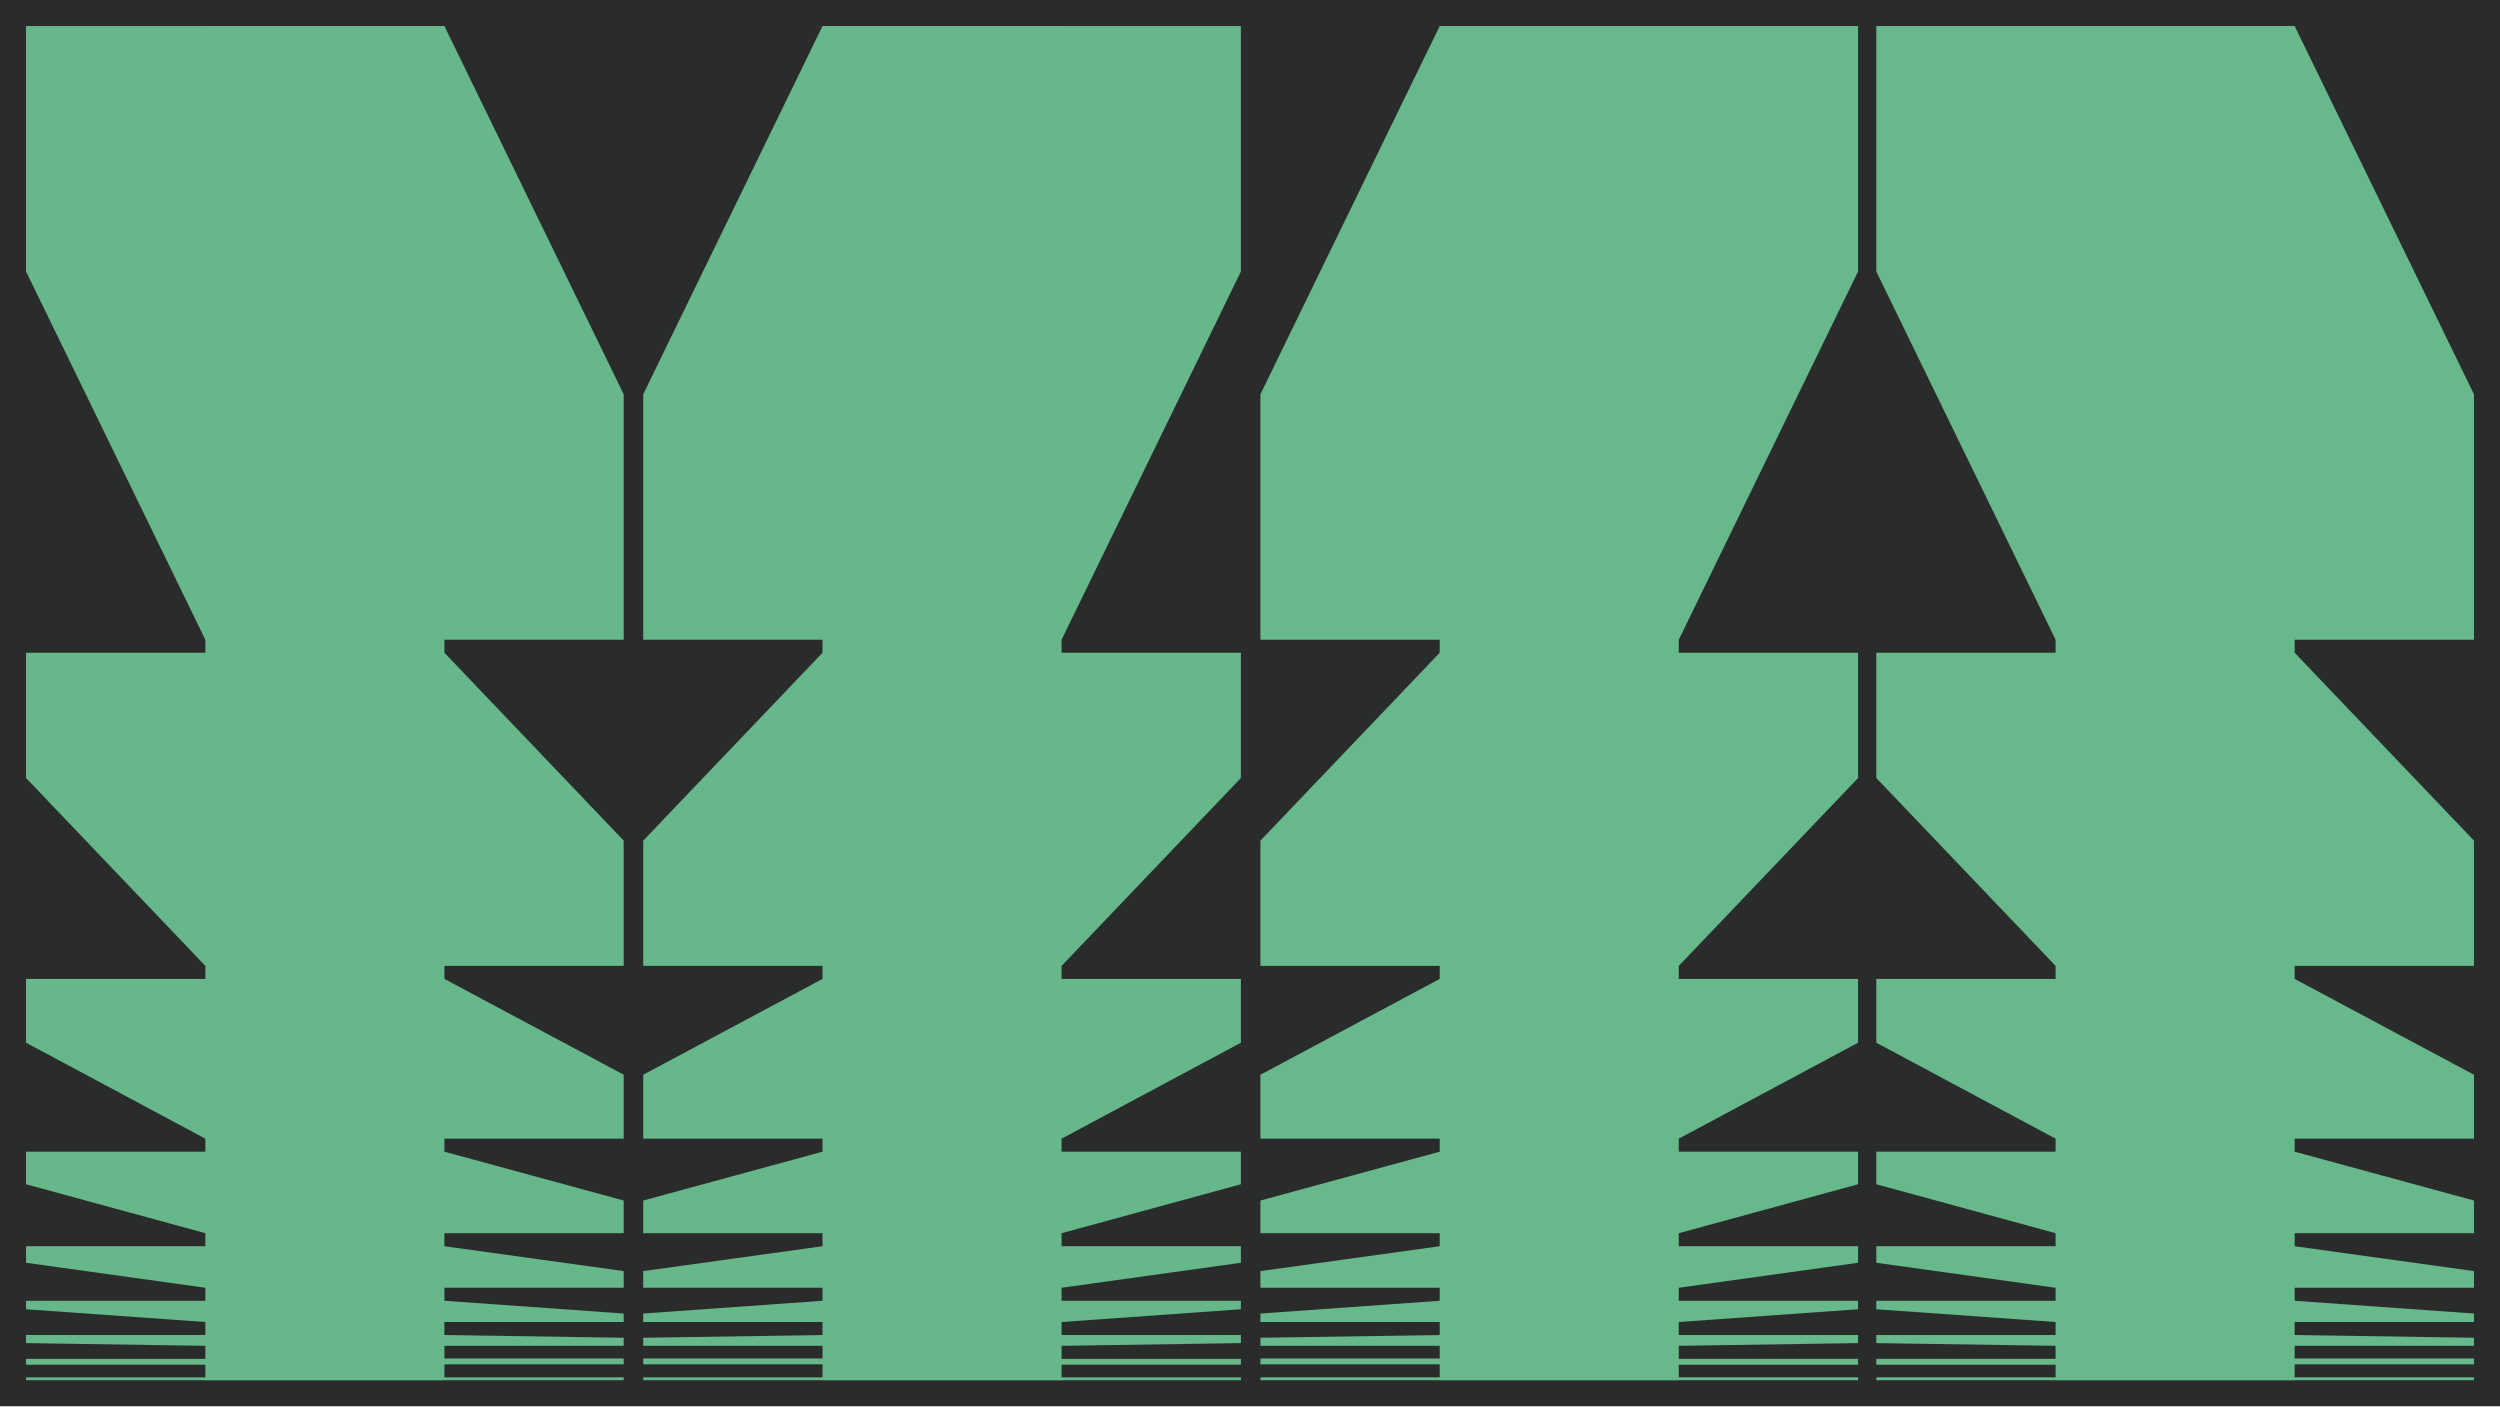
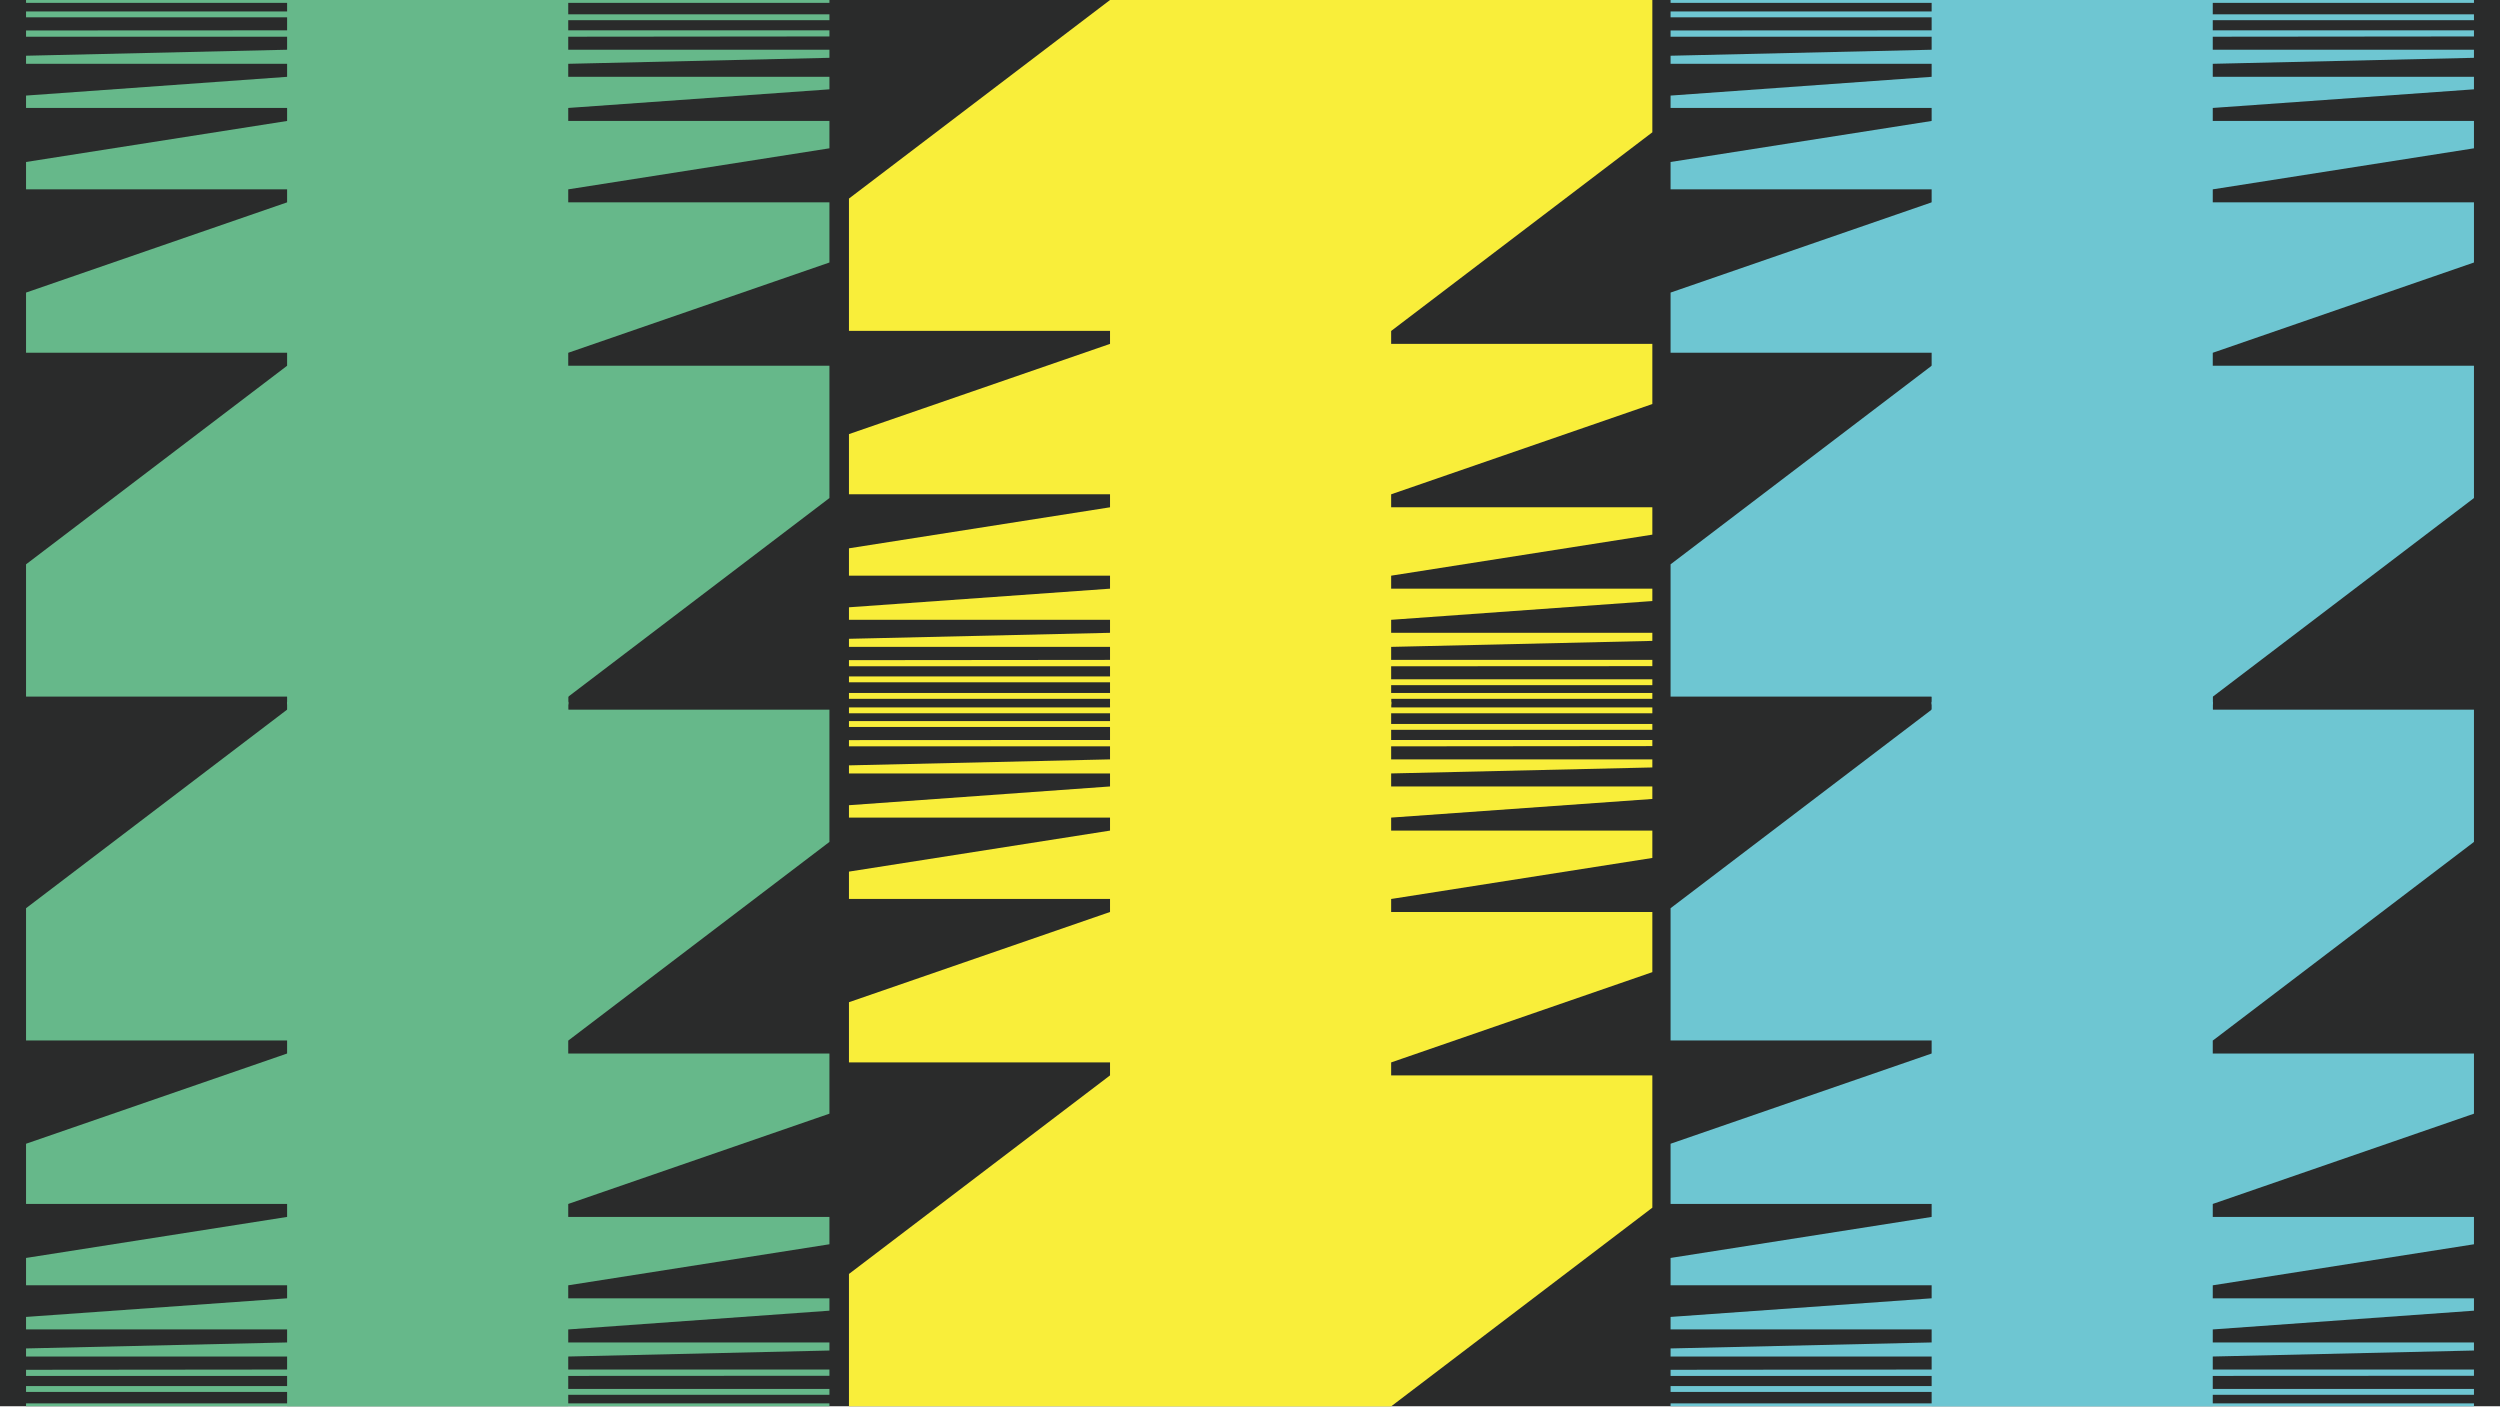
<svg xmlns="http://www.w3.org/2000/svg" id="Layer_1" version="1.1" viewBox="0 0 1920 1080">
  <defs>
    <style>
      .st0 {
+         fill: #f9ee3a;
+       }
+ 
+       .st1 {
        fill: #66b88a;
      }

-       .st1 {
+       .st2 {
        fill: #2a2b2b;
      }

-       .st2 {
-         fill: #67b98b;
+       .st3 {
+         fill: #6ec6d2;
      }
    </style>
  </defs>
-   <rect class="st1" width="1920" height="1080" />
+   <rect class="st2" width="1920" height="1080" />
  <g>
-     <rect class="st0" x="157.7" y="20" width="183.6" height="1040" />
+     <polygon class="st1" points="436.5 547 220.5 547 220.5 539 436.5 539 436.5 547" />
+     <polygon class="st1" points="436.5 541 220.5 541 220.5 533 436.5 533 436.5 541" />
    <g>
-       <polygon class="st0" points="341.3 20 479 302.8 479 491.3 341.3 491.3 249.5 491.3 249.5 20 341.3 20" />
-       <polygon class="st0" points="341.3 501.3 479 645.6 479 741.8 341.3 741.8 249.5 741.8 249.5 501.3 341.3 501.3" />
-       <polygon class="st0" points="341.3 751.8 479 825.4 479 874.5 341.3 874.5 249.5 874.5 249.5 751.8 341.3 751.8" />
-       <polygon class="st0" points="341.3 884.5 479 922 479 947.1 341.3 947.1 249.5 947.1 249.5 884.5 341.3 884.5" />
-       <polygon class="st0" points="341.3 957.1 479 976.2 479 989 341.3 989 249.5 989 249.5 957.1 341.3 957.1" />
-       <polygon class="st0" points="341.3 999 479 1008.8 479 1015.3 341.3 1015.3 249.5 1015.3 249.5 999 341.3 999" />
-       <polygon class="st0" points="341.3 1025.3 479 1027.4 479 1033.6 341.3 1033.6 249.5 1033.6 249.5 1025.3 341.3 1025.3" />
-       <polygon class="st0" points="249.5 1043.3 479 1043.3 479 1047.8 249.5 1047.8 249.5 1043.3" />
-       <polygon class="st0" points="249.5 1057.8 479 1057.8 479 1060 249.5 1060 249.5 1057.8" />
+       <rect class="st1" x="220.5" width="215.9" height="535" />
+       <g>
+         <polygon class="st1" points="220.5 280.9 20 433.4 20 535 220.5 535 328.5 535 328.5 280.9 220.5 280.9" />
+         <polygon class="st1" points="220.5 155.4 20 224.7 20 270.9 220.5 270.9 328.5 270.9 328.5 155.4 220.5 155.4" />
+         <polygon class="st1" points="220.5 92.9 20 124.4 20 145.4 220.5 145.4 328.5 145.4 328.5 92.9 220.5 92.9" />
+         <polygon class="st1" points="220.5 59 20 73.4 20 82.9 220.5 82.9 328.5 82.9 328.5 59 220.5 59" />
+         <polygon class="st1" points="220.5 38.2 20 42.8 20 49 220.5 49 328.5 49 328.5 38.2 220.5 38.2" />
+         <polygon class="st1" points="220.5 23.3 20 23.4 20 28.2 220.5 28.2 328.5 28.2 328.5 23.3 220.5 23.3" />
+         <polygon class="st1" points="328.5 13.3 20 13.3 20 8.8 328.5 8.8 328.5 13.3" />
+         <polygon class="st1" points="328.5 2.2 20 2.2 20 0 328.5 0 328.5 2.2" />
+       </g>
+       <g>
+         <polygon class="st1" points="436.5 535 637 382.5 637 280.9 436.5 280.9 328.5 280.9 328.5 535 436.5 535" />
+         <polygon class="st1" points="436.5 270.9 637 201.6 637 155.4 436.5 155.4 328.5 155.4 328.5 270.9 436.5 270.9" />
+         <polygon class="st1" points="436.5 145.4 637 113.9 637 92.9 436.5 92.9 328.5 92.9 328.5 145.4 436.5 145.4" />
+         <polygon class="st1" points="436.5 82.9 637 68.6 637 59 436.5 59 328.5 59 328.5 82.9 436.5 82.9" />
+         <polygon class="st1" points="436.5 49 637 44.4 637 38.2 436.5 38.2 328.5 38.2 328.5 49 436.5 49" />
+         <polygon class="st1" points="436.5 28.2 637 28 637 23.3 436.5 23.3 328.5 23.3 328.5 28.2 436.5 28.2" />
+         <polygon class="st1" points="328.5 11 637 11 637 15.5 328.5 15.5 328.5 11" />
+         <polygon class="st1" points="328.5 0 637 0 637 2.2 328.5 2.2 328.5 0" />
+       </g>
    </g>
    <g>
-       <polygon class="st0" points="157.7 491.3 20 208.5 20 20 157.7 20 249.5 20 249.5 491.3 157.7 491.3" />
-       <polygon class="st0" points="157.7 741.8 20 597.5 20 501.3 157.7 501.3 249.5 501.3 249.5 741.8 157.7 741.8" />
-       <polygon class="st0" points="157.7 874.5 20 800.8 20 751.8 157.7 751.8 249.5 751.8 249.5 874.5 157.7 874.5" />
-       <polygon class="st0" points="157.7 947.1 20 909.5 20 884.5 157.7 884.5 249.5 884.5 249.5 947.1 157.7 947.1" />
-       <polygon class="st0" points="157.7 989 20 969.8 20 957.1 157.7 957.1 249.5 957.1 249.5 989 157.7 989" />
-       <polygon class="st0" points="157.7 1015.3 20 1005.5 20 999 157.7 999 249.5 999 249.5 1015.3 157.7 1015.3" />
-       <polygon class="st0" points="157.7 1033.6 20 1031.5 20 1025.3 157.7 1025.3 249.5 1025.3 249.5 1033.6 157.7 1033.6" />
-       <polygon class="st0" points="249.5 1048.1 20 1048.1 20 1043.6 249.5 1043.6 249.5 1048.1" />
-       <polygon class="st0" points="249.5 1060 20 1060 20 1057.8 249.5 1057.8 249.5 1060" />
+       <rect class="st1" x="220.5" y="545" width="215.9" height="535" />
+       <g>
+         <polygon class="st1" points="436.5 799.1 637 646.6 637 545 436.5 545 328.5 545 328.5 799.1 436.5 799.1" />
+         <polygon class="st1" points="436.5 924.6 637 855.3 637 809.1 436.5 809.1 328.5 809.1 328.5 924.6 436.5 924.6" />
+         <polygon class="st1" points="436.5 987.1 637 955.6 637 934.6 436.5 934.6 328.5 934.6 328.5 987.1 436.5 987.1" />
+         <polygon class="st1" points="436.5 1021 637 1006.6 637 997.1 436.5 997.1 328.5 997.1 328.5 1021 436.5 1021" />
+         <polygon class="st1" points="436.5 1041.8 637 1037.2 637 1031 436.5 1031 328.5 1031 328.5 1041.8 436.5 1041.8" />
+         <polygon class="st1" points="436.5 1056.7 637 1056.6 637 1051.8 436.5 1051.8 328.5 1051.8 328.5 1056.7 436.5 1056.7" />
+         <polygon class="st1" points="328.5 1066.7 637 1066.7 637 1071.2 328.5 1071.2 328.5 1066.7" />
+         <polygon class="st1" points="328.5 1077.8 637 1077.8 637 1080 328.5 1080 328.5 1077.8" />
+       </g>
+       <g>
+         <polygon class="st1" points="220.5 545 20 697.5 20 799.1 220.5 799.1 328.5 799.1 328.5 545 220.5 545" />
+         <polygon class="st1" points="220.5 809.1 20 878.4 20 924.6 220.5 924.6 328.5 924.6 328.5 809.1 220.5 809.1" />
+         <polygon class="st1" points="220.5 934.6 20 966.1 20 987.1 220.5 987.1 328.5 987.1 328.5 934.6 220.5 934.6" />
+         <polygon class="st1" points="220.5 997.1 20 1011.4 20 1021 220.5 1021 328.5 1021 328.5 997.1 220.5 997.1" />
+         <polygon class="st1" points="220.5 1031 20 1035.6 20 1041.8 220.5 1041.8 328.5 1041.8 328.5 1031 220.5 1031" />
+         <polygon class="st1" points="220.5 1051.8 20 1052 20 1056.7 220.5 1056.7 328.5 1056.7 328.5 1051.8 220.5 1051.8" />
+         <polygon class="st1" points="328.5 1069 20 1069 20 1064.5 328.5 1064.5 328.5 1069" />
+         <polygon class="st1" points="328.5 1080 20 1080 20 1077.8 328.5 1077.8 328.5 1080" />
+       </g>
    </g>
  </g>
  <g>
-     <rect class="st0" x="631.7" y="20" width="183.6" height="1040" />
+     <polygon class="st0" points="1068.5 533 852.5 533 852.5 541 1068.5 541 1068.5 533" />
+     <polygon class="st0" points="1068.5 539 852.5 539 852.5 547 1068.5 547 1068.5 539" />
    <g>
-       <polygon class="st0" points="723.5 1060 494 1060 494 1057.8 723.5 1057.8 723.5 1060" />
-       <polygon class="st0" points="723.5 1047.8 494 1047.8 494 1043.3 723.5 1043.3 723.5 1047.8" />
-       <polygon class="st0" points="631.7 1025.3 494 1027.4 494 1033.6 631.7 1033.6 723.5 1033.6 723.5 1025.3 631.7 1025.3" />
-       <polygon class="st0" points="631.7 999 494 1008.8 494 1015.3 631.7 1015.3 723.5 1015.3 723.5 999 631.7 999" />
-       <polygon class="st0" points="631.7 957.1 494 976.2 494 989 631.7 989 723.5 989 723.5 957.1 631.7 957.1" />
-       <polygon class="st0" points="631.7 884.5 494 922 494 947.1 631.7 947.1 723.5 947.1 723.5 884.5 631.7 884.5" />
-       <polygon class="st0" points="631.7 751.8 494 825.4 494 874.5 631.7 874.5 723.5 874.5 723.5 751.8 631.7 751.8" />
-       <polygon class="st0" points="631.7 501.3 494 645.6 494 741.8 631.7 741.8 723.5 741.8 723.5 501.3 631.7 501.3" />
-       <polygon class="st0" points="631.7 20 494 302.8 494 491.3 631.7 491.3 723.5 491.3 723.5 20 631.7 20" />
+       <rect class="st0" x="852.5" width="215.9" height="535" />
+       <g>
+         <polygon class="st0" points="1068.5 254.1 1269 101.6 1269 0 1068.5 0 960.5 0 960.5 254.1 1068.5 254.1" />
+         <polygon class="st0" points="1068.5 379.6 1269 310.3 1269 264.1 1068.5 264.1 960.5 264.1 960.5 379.6 1068.5 379.6" />
+         <polygon class="st0" points="1068.5 442.1 1269 410.6 1269 389.6 1068.5 389.6 960.5 389.6 960.5 442.1 1068.5 442.1" />
+         <polygon class="st0" points="1068.5 476 1269 461.6 1269 452.1 1068.5 452.1 960.5 452.1 960.5 476 1068.5 476" />
+         <polygon class="st0" points="1068.5 496.8 1269 492.2 1269 486 1068.5 486 960.5 486 960.5 496.8 1068.5 496.8" />
+         <polygon class="st0" points="1068.5 511.7 1269 511.6 1269 506.8 1068.5 506.8 960.5 506.8 960.5 511.7 1068.5 511.7" />
+         <polygon class="st0" points="960.5 521.7 1269 521.7 1269 526.2 960.5 526.2 960.5 521.7" />
+         <polygon class="st0" points="960.5 532.2 1269 532.2 1269 536.7 960.5 536.7 960.5 532.2" />
+       </g>
+       <g>
+         <polygon class="st0" points="852.5 0 652 152.5 652 254.1 852.5 254.1 960.5 254.1 960.5 0 852.5 0" />
+         <polygon class="st0" points="852.5 264.1 652 333.4 652 379.6 852.5 379.6 960.5 379.6 960.5 264.1 852.5 264.1" />
+         <polygon class="st0" points="852.5 389.6 652 421.1 652 442.1 852.5 442.1 960.5 442.1 960.5 389.6 852.5 389.6" />
+         <polygon class="st0" points="852.5 452.1 652 466.4 652 476 852.5 476 960.5 476 960.5 452.1 852.5 452.1" />
+         <polygon class="st0" points="852.5 486 652 490.6 652 496.8 852.5 496.8 960.5 496.8 960.5 486 852.5 486" />
+         <polygon class="st0" points="852.5 506.8 652 507 652 511.7 852.5 511.7 960.5 511.7 960.5 506.8 852.5 506.8" />
+         <polygon class="st0" points="960.5 524 652 524 652 519.5 960.5 519.5 960.5 524" />
+         <polygon class="st0" points="960.5 536.7 652 536.7 652 532.2 960.5 532.2 960.5 536.7" />
+       </g>
    </g>
    <g>
-       <polygon class="st0" points="723.5 1057.8 953 1057.8 953 1060 723.5 1060 723.5 1057.8" />
-       <polygon class="st0" points="723.5 1043.6 953 1043.6 953 1048.1 723.5 1048.1 723.5 1043.6" />
-       <polygon class="st0" points="815.3 1033.6 953 1031.5 953 1025.3 815.3 1025.3 723.5 1025.3 723.5 1033.6 815.3 1033.6" />
-       <polygon class="st0" points="815.3 1015.3 953 1005.5 953 999 815.3 999 723.5 999 723.5 1015.3 815.3 1015.3" />
-       <polygon class="st0" points="815.3 989 953 969.8 953 957.1 815.3 957.1 723.5 957.1 723.5 989 815.3 989" />
-       <polygon class="st0" points="815.3 947.1 953 909.5 953 884.5 815.3 884.5 723.5 884.5 723.5 947.1 815.3 947.1" />
-       <polygon class="st0" points="815.3 874.5 953 800.8 953 751.8 815.3 751.8 723.5 751.8 723.5 874.5 815.3 874.5" />
-       <polygon class="st0" points="815.3 741.8 953 597.5 953 501.3 815.3 501.3 723.5 501.3 723.5 741.8 815.3 741.8" />
-       <polygon class="st0" points="815.3 491.3 953 208.5 953 20 815.3 20 723.5 20 723.5 491.3 815.3 491.3" />
+       <rect class="st0" x="852.5" y="545" width="215.9" height="535" />
+       <g>
+         <polygon class="st0" points="852.5 825.9 652 978.4 652 1080 852.5 1080 960.5 1080 960.5 825.9 852.5 825.9" />
+         <polygon class="st0" points="852.5 700.4 652 769.7 652 815.9 852.5 815.9 960.5 815.9 960.5 700.4 852.5 700.4" />
+         <polygon class="st0" points="852.5 637.9 652 669.4 652 690.4 852.5 690.4 960.5 690.4 960.5 637.9 852.5 637.9" />
+         <polygon class="st0" points="852.5 604 652 618.4 652 627.9 852.5 627.9 960.5 627.9 960.5 604 852.5 604" />
+         <polygon class="st0" points="852.5 583.2 652 587.8 652 594 852.5 594 960.5 594 960.5 583.2 852.5 583.2" />
+         <polygon class="st0" points="852.5 568.3 652 568.4 652 573.2 852.5 573.2 960.5 573.2 960.5 568.3 852.5 568.3" />
+         <polygon class="st0" points="960.5 558.3 652 558.3 652 553.8 960.5 553.8 960.5 558.3" />
+         <polygon class="st0" points="960.5 547.8 652 547.8 652 543.3 960.5 543.3 960.5 547.8" />
+       </g>
+       <g>
+         <polygon class="st0" points="1068.5 1080 1269 927.5 1269 825.9 1068.5 825.9 960.5 825.9 960.5 1080 1068.5 1080" />
+         <polygon class="st0" points="1068.5 815.9 1269 746.6 1269 700.4 1068.5 700.4 960.5 700.4 960.5 815.9 1068.5 815.9" />
+         <polygon class="st0" points="1068.5 690.4 1269 658.9 1269 637.9 1068.5 637.9 960.5 637.9 960.5 690.4 1068.5 690.4" />
+         <polygon class="st0" points="1068.5 627.9 1269 613.6 1269 604 1068.5 604 960.5 604 960.5 627.9 1068.5 627.9" />
+         <polygon class="st0" points="1068.5 594 1269 589.4 1269 583.2 1068.5 583.2 960.5 583.2 960.5 594 1068.5 594" />
+         <polygon class="st0" points="1068.5 573.2 1269 573 1269 568.3 1068.5 568.3 960.5 568.3 960.5 573.2 1068.5 573.2" />
+         <polygon class="st0" points="960.5 556 1269 556 1269 560.5 960.5 560.5 960.5 556" />
+         <polygon class="st0" points="960.5 543.3 1269 543.3 1269 547.8 960.5 547.8 960.5 543.3" />
+       </g>
    </g>
  </g>
  <g>
-     <rect class="st2" x="1105.7" y="20" width="183.6" height="1040" />
+     <polygon class="st3" points="1699.5 547 1483.5 547 1483.5 539 1699.5 539 1699.5 547" />
+     <polygon class="st3" points="1699.5 541 1483.5 541 1483.5 533 1699.5 533 1699.5 541" />
    <g>
-       <polygon class="st2" points="1197.5 1060 968 1060 968 1057.8 1197.5 1057.8 1197.5 1060" />
-       <polygon class="st2" points="1197.5 1047.8 968 1047.8 968 1043.3 1197.5 1043.3 1197.5 1047.8" />
-       <polygon class="st2" points="1105.7 1025.3 968 1027.4 968 1033.6 1105.7 1033.6 1197.5 1033.6 1197.5 1025.3 1105.7 1025.3" />
-       <polygon class="st2" points="1105.7 999 968 1008.8 968 1015.3 1105.7 1015.3 1197.5 1015.3 1197.5 999 1105.7 999" />
-       <polygon class="st2" points="1105.7 957.1 968 976.2 968 989 1105.7 989 1197.5 989 1197.5 957.1 1105.7 957.1" />
-       <polygon class="st2" points="1105.7 884.5 968 922 968 947.1 1105.7 947.1 1197.5 947.1 1197.5 884.5 1105.7 884.5" />
-       <polygon class="st2" points="1105.7 751.8 968 825.4 968 874.5 1105.7 874.5 1197.5 874.5 1197.5 751.8 1105.7 751.8" />
-       <polygon class="st2" points="1105.7 501.3 968 645.6 968 741.8 1105.7 741.8 1197.5 741.8 1197.5 501.3 1105.7 501.3" />
-       <polygon class="st2" points="1105.7 20 968 302.8 968 491.3 1105.7 491.3 1197.5 491.3 1197.5 20 1105.7 20" />
+       <rect class="st3" x="1483.5" y="545" width="215.9" height="535" />
+       <g>
+         <polygon class="st3" points="1699.5 799.1 1900 646.6 1900 545 1699.5 545 1591.5 545 1591.5 799.1 1699.5 799.1" />
+         <polygon class="st3" points="1699.5 924.6 1900 855.3 1900 809.1 1699.5 809.1 1591.5 809.1 1591.5 924.6 1699.5 924.6" />
+         <polygon class="st3" points="1699.5 987.1 1900 955.6 1900 934.6 1699.5 934.6 1591.5 934.6 1591.5 987.1 1699.5 987.1" />
+         <polygon class="st3" points="1699.5 1021 1900 1006.6 1900 997.1 1699.5 997.1 1591.5 997.1 1591.5 1021 1699.5 1021" />
+         <polygon class="st3" points="1699.5 1041.8 1900 1037.2 1900 1031 1699.5 1031 1591.5 1031 1591.5 1041.8 1699.5 1041.8" />
+         <polygon class="st3" points="1699.5 1056.7 1900 1056.6 1900 1051.8 1699.5 1051.8 1591.5 1051.8 1591.5 1056.7 1699.5 1056.7" />
+         <polygon class="st3" points="1591.5 1066.7 1900 1066.7 1900 1071.2 1591.5 1071.2 1591.5 1066.7" />
+         <polygon class="st3" points="1591.5 1077.8 1900 1077.8 1900 1080 1591.5 1080 1591.5 1077.8" />
+       </g>
+       <g>
+         <polygon class="st3" points="1483.5 545 1283 697.5 1283 799.1 1483.5 799.1 1591.5 799.1 1591.5 545 1483.5 545" />
+         <polygon class="st3" points="1483.5 809.1 1283 878.4 1283 924.6 1483.5 924.6 1591.5 924.6 1591.5 809.1 1483.5 809.1" />
+         <polygon class="st3" points="1483.5 934.6 1283 966.1 1283 987.1 1483.5 987.1 1591.5 987.1 1591.5 934.6 1483.5 934.6" />
+         <polygon class="st3" points="1483.5 997.1 1283 1011.4 1283 1021 1483.5 1021 1591.5 1021 1591.5 997.1 1483.5 997.1" />
+         <polygon class="st3" points="1483.5 1031 1283 1035.6 1283 1041.8 1483.5 1041.8 1591.5 1041.8 1591.5 1031 1483.5 1031" />
+         <polygon class="st3" points="1483.5 1051.8 1283 1052 1283 1056.7 1483.5 1056.7 1591.5 1056.7 1591.5 1051.8 1483.5 1051.8" />
+         <polygon class="st3" points="1591.5 1069 1283 1069 1283 1064.5 1591.5 1064.5 1591.5 1069" />
+         <polygon class="st3" points="1591.5 1080 1283 1080 1283 1077.8 1591.5 1077.8 1591.5 1080" />
+       </g>
    </g>
    <g>
-       <polygon class="st2" points="1197.5 1057.8 1427 1057.8 1427 1060 1197.5 1060 1197.5 1057.8" />
-       <polygon class="st2" points="1197.5 1043.6 1427 1043.6 1427 1048.1 1197.5 1048.1 1197.5 1043.6" />
-       <polygon class="st2" points="1289.3 1033.6 1427 1031.5 1427 1025.3 1289.3 1025.3 1197.5 1025.3 1197.5 1033.6 1289.3 1033.6" />
-       <polygon class="st2" points="1289.3 1015.3 1427 1005.5 1427 999 1289.3 999 1197.5 999 1197.5 1015.3 1289.3 1015.3" />
-       <polygon class="st2" points="1289.3 989 1427 969.8 1427 957.1 1289.3 957.1 1197.5 957.1 1197.5 989 1289.3 989" />
-       <polygon class="st2" points="1289.3 947.1 1427 909.5 1427 884.5 1289.3 884.5 1197.5 884.5 1197.5 947.1 1289.3 947.1" />
-       <polygon class="st2" points="1289.3 874.5 1427 800.8 1427 751.8 1289.3 751.8 1197.5 751.8 1197.5 874.5 1289.3 874.5" />
-       <polygon class="st2" points="1289.3 741.8 1427 597.5 1427 501.3 1289.3 501.3 1197.5 501.3 1197.5 741.8 1289.3 741.8" />
-       <polygon class="st2" points="1289.3 491.3 1427 208.5 1427 20 1289.3 20 1197.5 20 1197.5 491.3 1289.3 491.3" />
-     </g>
-   </g>
-   <g>
-     <rect class="st2" x="1578.7" y="20" width="183.6" height="1040" />
-     <g>
-       <polygon class="st2" points="1762.3 20 1900 302.8 1900 491.3 1762.3 491.3 1670.5 491.3 1670.5 20 1762.3 20" />
-       <polygon class="st2" points="1762.3 501.3 1900 645.6 1900 741.8 1762.3 741.8 1670.5 741.8 1670.5 501.3 1762.3 501.3" />
-       <polygon class="st2" points="1762.3 751.8 1900 825.4 1900 874.5 1762.3 874.5 1670.5 874.5 1670.5 751.8 1762.3 751.8" />
-       <polygon class="st2" points="1762.3 884.5 1900 922 1900 947.1 1762.3 947.1 1670.5 947.1 1670.5 884.5 1762.3 884.5" />
-       <polygon class="st2" points="1762.3 957.1 1900 976.2 1900 989 1762.3 989 1670.5 989 1670.5 957.1 1762.3 957.1" />
-       <polygon class="st2" points="1762.3 999 1900 1008.8 1900 1015.3 1762.3 1015.3 1670.5 1015.3 1670.5 999 1762.3 999" />
-       <polygon class="st2" points="1762.3 1025.3 1900 1027.4 1900 1033.6 1762.3 1033.6 1670.5 1033.6 1670.5 1025.3 1762.3 1025.3" />
-       <polygon class="st2" points="1670.5 1043.3 1900 1043.3 1900 1047.8 1670.5 1047.8 1670.5 1043.3" />
-       <polygon class="st2" points="1670.5 1057.8 1900 1057.8 1900 1060 1670.5 1060 1670.5 1057.8" />
-     </g>
-     <g>
-       <polygon class="st2" points="1578.7 491.3 1441 208.5 1441 20 1578.7 20 1670.5 20 1670.5 491.3 1578.7 491.3" />
-       <polygon class="st2" points="1578.7 741.8 1441 597.5 1441 501.3 1578.7 501.3 1670.5 501.3 1670.5 741.8 1578.7 741.8" />
-       <polygon class="st2" points="1578.7 874.5 1441 800.8 1441 751.8 1578.7 751.8 1670.5 751.8 1670.5 874.5 1578.7 874.5" />
-       <polygon class="st2" points="1578.7 947.1 1441 909.5 1441 884.5 1578.7 884.5 1670.5 884.5 1670.5 947.1 1578.7 947.1" />
-       <polygon class="st2" points="1578.7 989 1441 969.8 1441 957.1 1578.7 957.1 1670.5 957.1 1670.5 989 1578.7 989" />
-       <polygon class="st2" points="1578.7 1015.3 1441 1005.5 1441 999 1578.7 999 1670.5 999 1670.5 1015.3 1578.7 1015.3" />
-       <polygon class="st2" points="1578.7 1033.6 1441 1031.5 1441 1025.3 1578.7 1025.3 1670.5 1025.3 1670.5 1033.6 1578.7 1033.6" />
-       <polygon class="st2" points="1670.5 1048.1 1441 1048.1 1441 1043.6 1670.5 1043.6 1670.5 1048.1" />
-       <polygon class="st2" points="1670.5 1060 1441 1060 1441 1057.8 1670.5 1057.8 1670.5 1060" />
+       <rect class="st3" x="1483.5" width="215.9" height="535" />
+       <g>
+         <polygon class="st3" points="1483.5 280.9 1283 433.4 1283 535 1483.5 535 1591.5 535 1591.5 280.9 1483.5 280.9" />
+         <polygon class="st3" points="1483.5 155.4 1283 224.7 1283 270.9 1483.5 270.9 1591.5 270.9 1591.5 155.4 1483.5 155.4" />
+         <polygon class="st3" points="1483.5 92.9 1283 124.4 1283 145.4 1483.5 145.4 1591.5 145.4 1591.5 92.9 1483.5 92.9" />
+         <polygon class="st3" points="1483.5 59 1283 73.4 1283 82.9 1483.5 82.9 1591.5 82.9 1591.5 59 1483.5 59" />
+         <polygon class="st3" points="1483.5 38.2 1283 42.8 1283 49 1483.5 49 1591.5 49 1591.5 38.2 1483.5 38.2" />
+         <polygon class="st3" points="1483.5 23.3 1283 23.4 1283 28.2 1483.5 28.2 1591.5 28.2 1591.5 23.3 1483.5 23.3" />
+         <polygon class="st3" points="1591.5 13.3 1283 13.3 1283 8.8 1591.5 8.8 1591.5 13.3" />
+         <polygon class="st3" points="1591.5 2.2 1283 2.2 1283 0 1591.5 0 1591.5 2.2" />
+       </g>
+       <g>
+         <polygon class="st3" points="1699.5 535 1900 382.5 1900 280.9 1699.5 280.9 1591.5 280.9 1591.5 535 1699.5 535" />
+         <polygon class="st3" points="1699.5 270.9 1900 201.6 1900 155.4 1699.5 155.4 1591.5 155.4 1591.5 270.9 1699.5 270.9" />
+         <polygon class="st3" points="1699.5 145.4 1900 113.9 1900 92.9 1699.5 92.9 1591.5 92.9 1591.5 145.4 1699.5 145.4" />
+         <polygon class="st3" points="1699.5 82.9 1900 68.6 1900 59 1699.5 59 1591.5 59 1591.5 82.9 1699.5 82.9" />
+         <polygon class="st3" points="1699.5 49 1900 44.4 1900 38.2 1699.5 38.2 1591.5 38.2 1591.5 49 1699.5 49" />
+         <polygon class="st3" points="1699.5 28.2 1900 28 1900 23.3 1699.5 23.3 1591.5 23.3 1591.5 28.2 1699.5 28.2" />
+         <polygon class="st3" points="1591.5 11 1900 11 1900 15.5 1591.5 15.5 1591.5 11" />
+         <polygon class="st3" points="1591.5 0 1900 0 1900 2.2 1591.5 2.2 1591.5 0" />
+       </g>
    </g>
  </g>
</svg>
